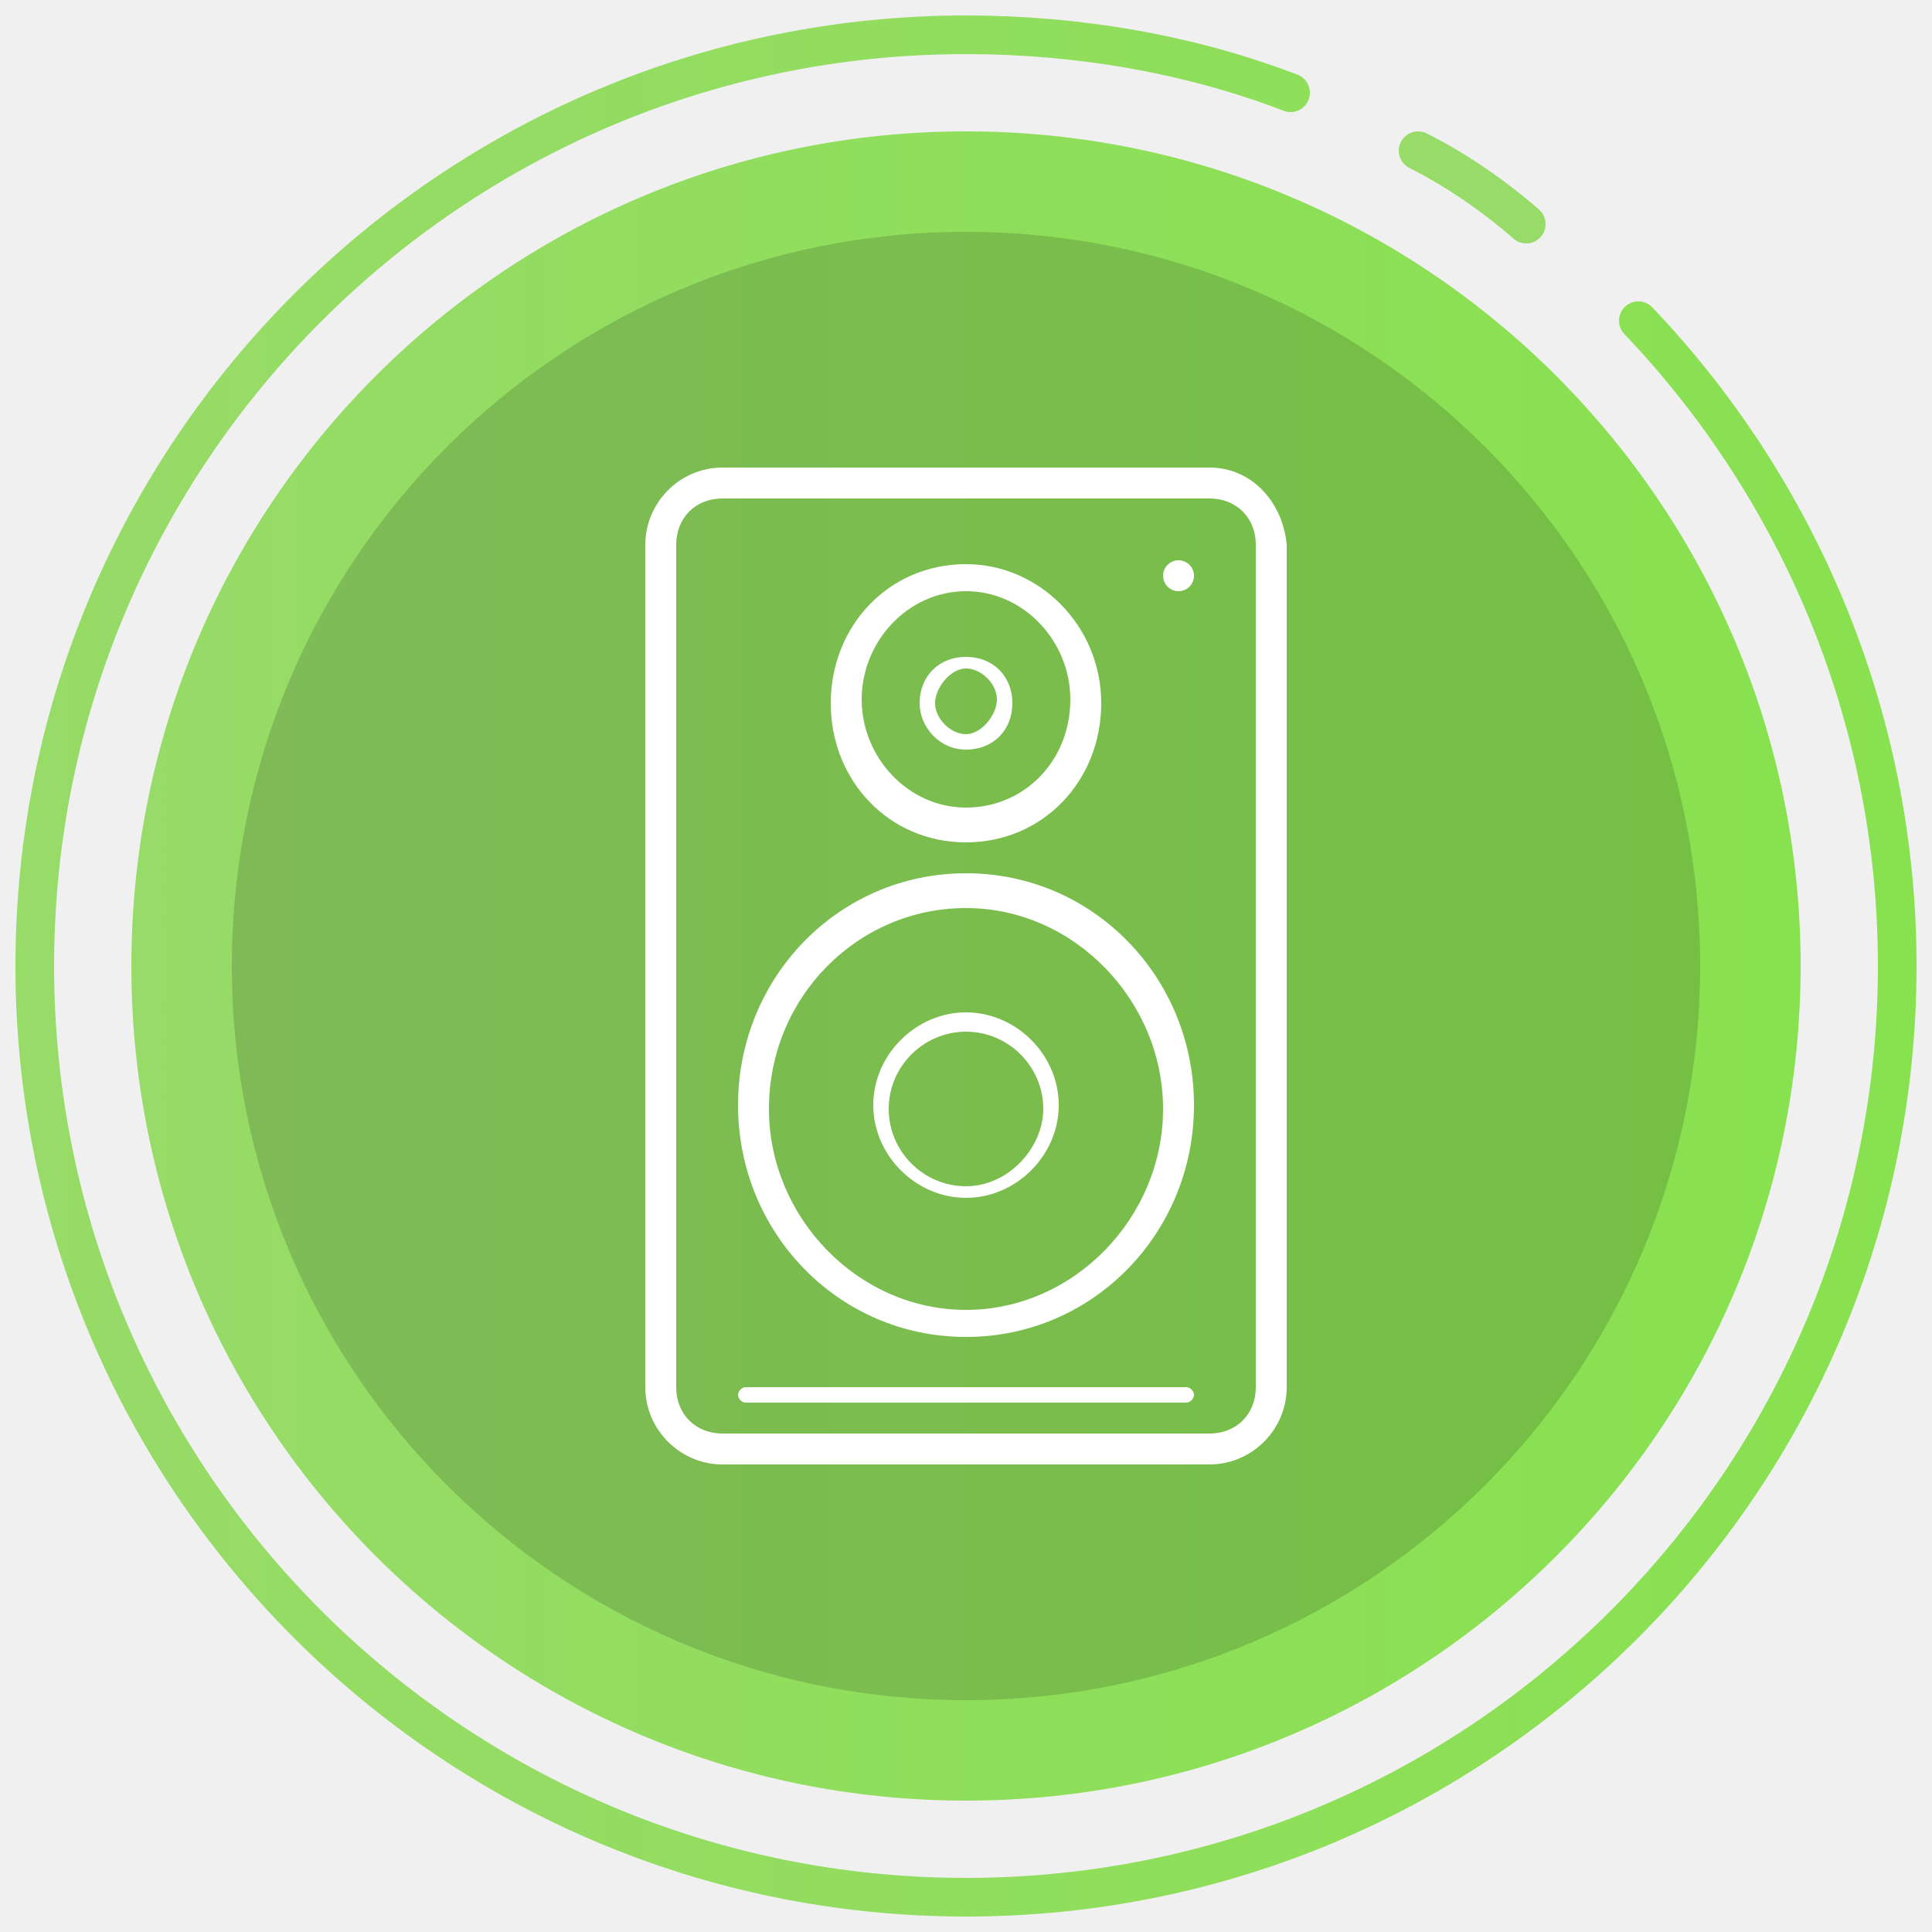
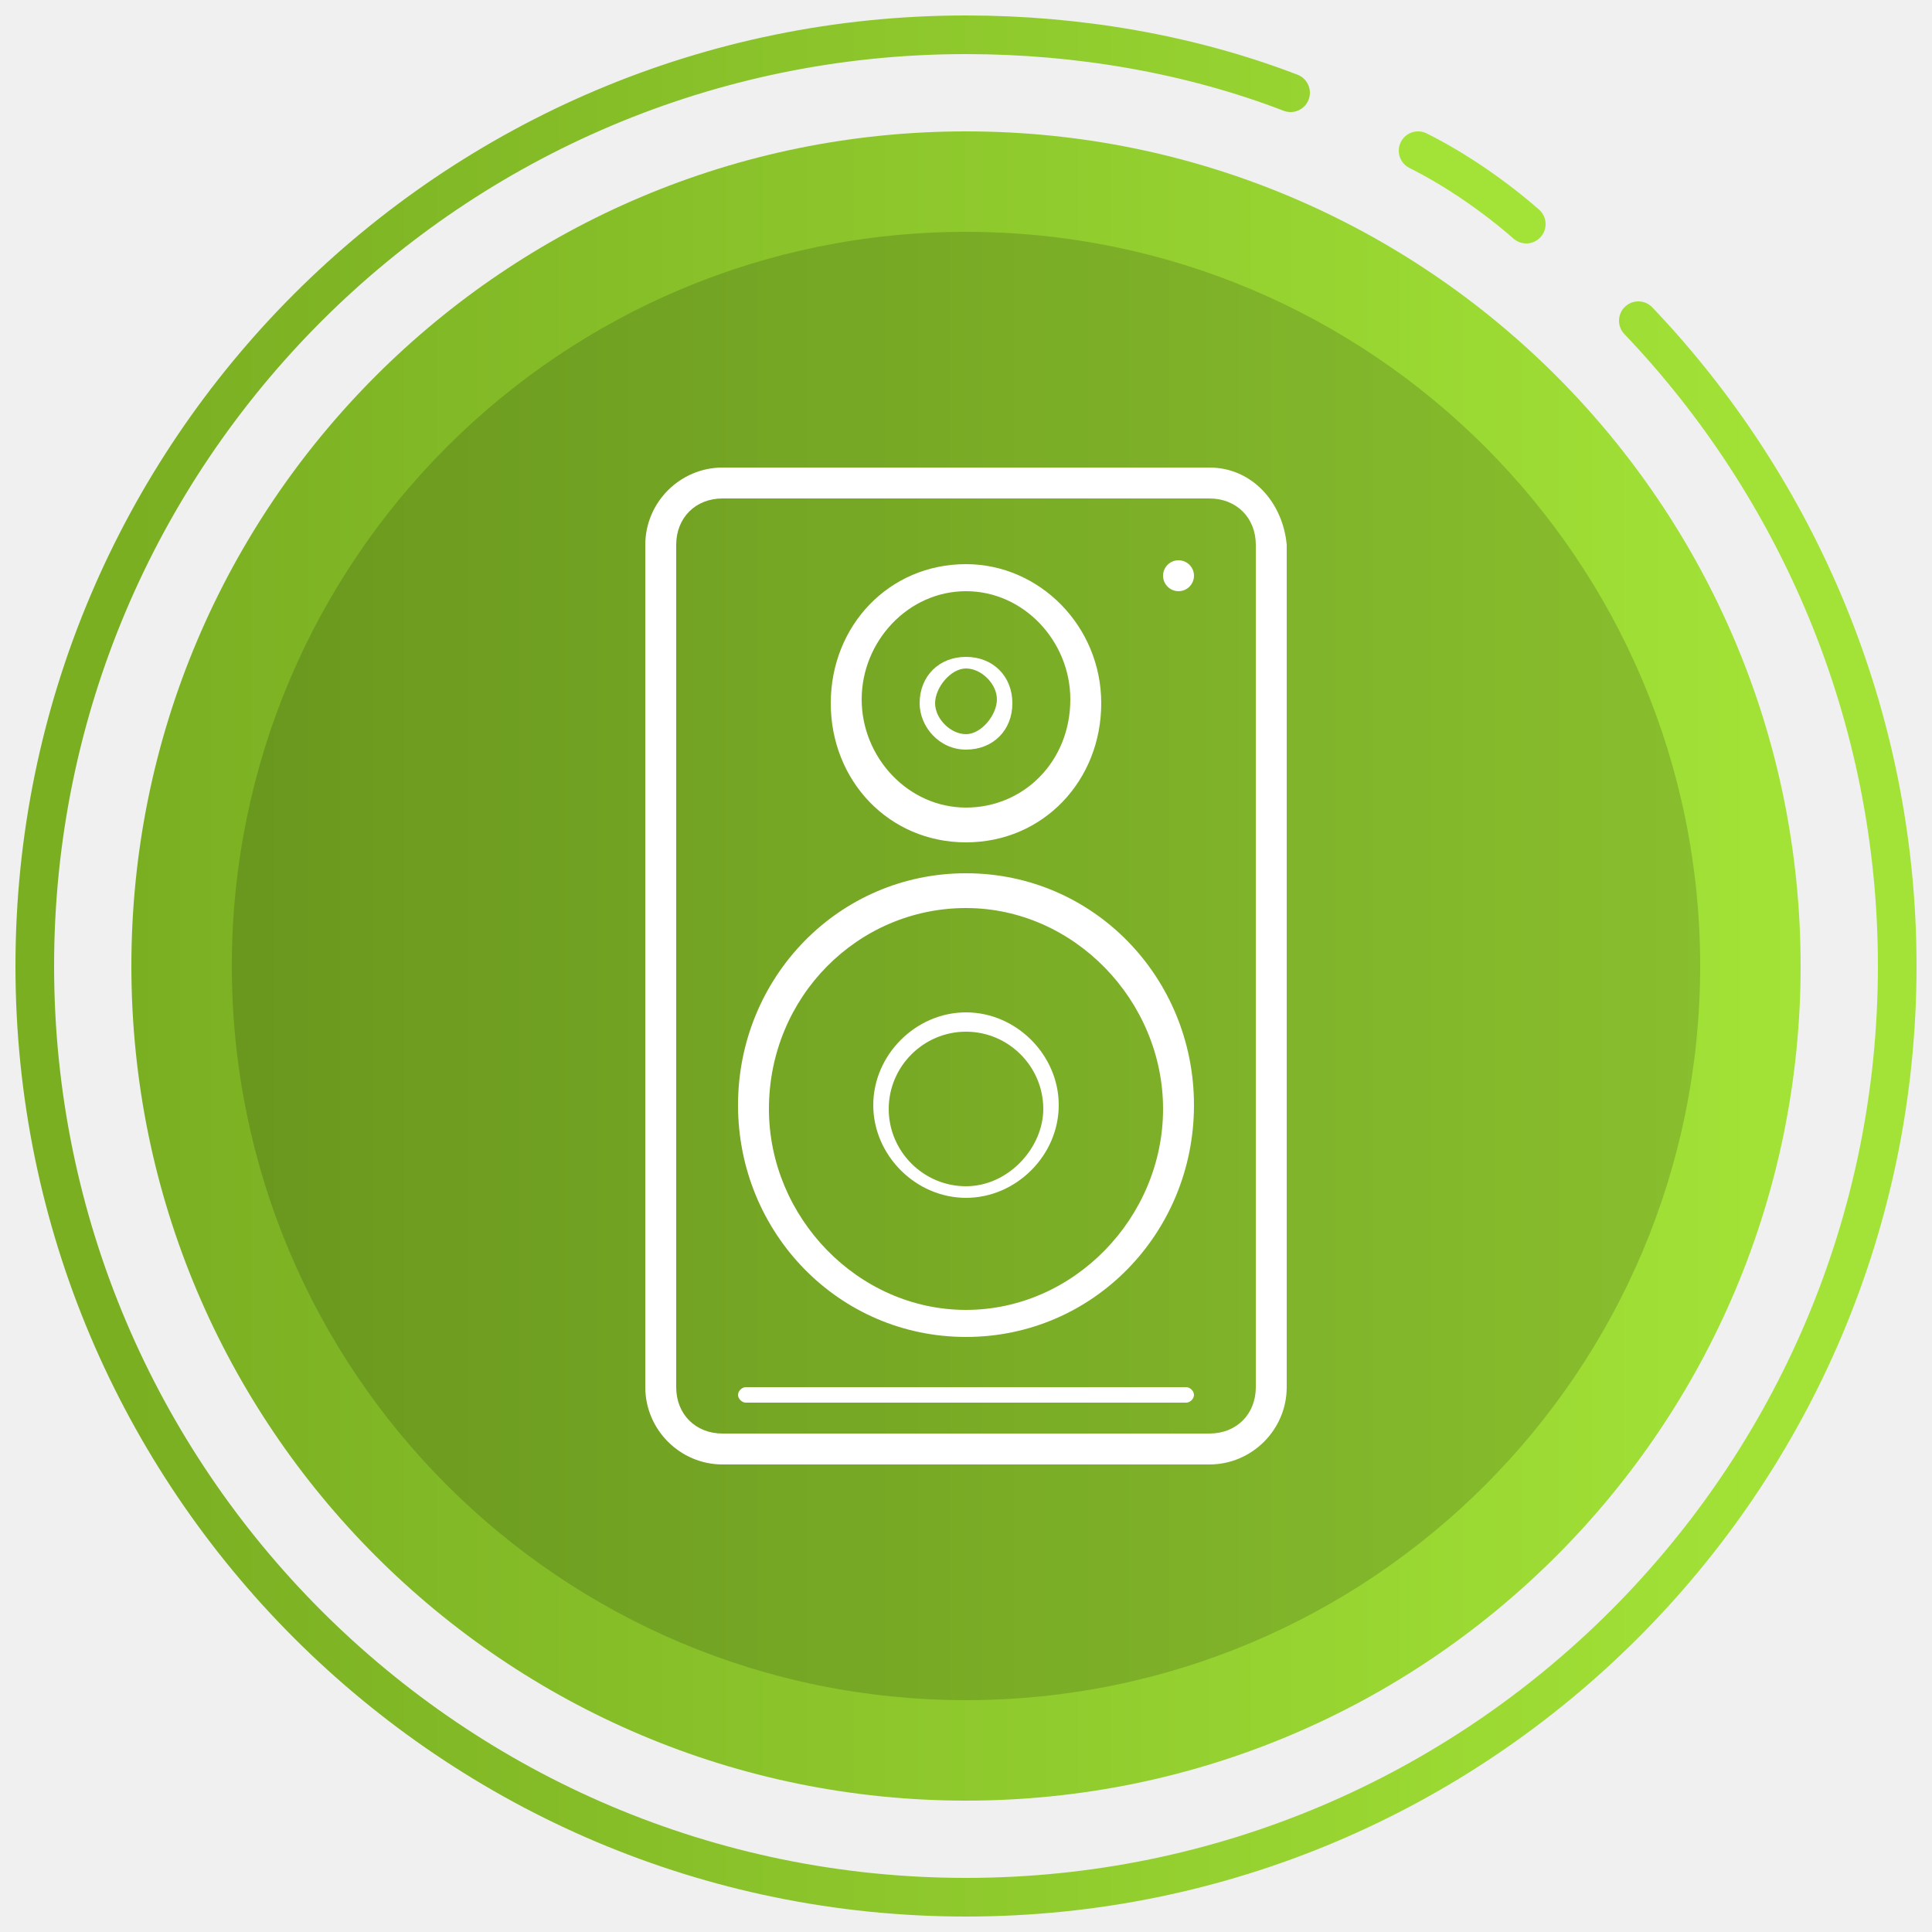
<svg xmlns="http://www.w3.org/2000/svg" version="1.1" id="Layer_1" x="0px" y="0px" viewBox="0 0 50 50" style="enable-background:new 0 0 50 50;" xml:space="preserve">
  <style type="text/css">
- 	.st0{fill:url(#gradient_1_);}
+ 	.st0{fill:url(#greendient);}
	.st1{opacity:0.15;enable-background:new    ;}
- 	.st2{fill:none;stroke:url(#SVGID_1_);stroke-linecap:round;stroke-linejoin:round;stroke-miterlimit:10;}
- 	.st3{fill:none;stroke:#97DB68;stroke-linecap:round;stroke-linejoin:round;stroke-miterlimit:10;}
+ 	.st2{fill:none;stroke:url(#greendient);stroke-linecap:round;stroke-linejoin:round;stroke-miterlimit:10;}
+ 	.st3{fill:none;stroke:#A3E337;stroke-linecap:round;stroke-linejoin:round;stroke-miterlimit:10;}
	.st4{fill:#FFFFFF;}
</style>
+   <linearGradient id="greendient" gradientUnits="userSpaceOnUse" x1="3.4" y1="25" x2="46.6" y2="25">
+     <stop offset="0" style="stop-color:#7aaf22" />
+     <stop offset="1" style="stop-color:#A3E337" />
+   </linearGradient>
  <g id="base_2_">
-     <linearGradient id="gradient_1_" gradientUnits="userSpaceOnUse" x1="276" y1="-370.84" x2="319.2" y2="-370.84" gradientTransform="matrix(1 0 0 -1 -272.6 -345.84)">
-       <stop offset="0" style="stop-color:#97DB68" />
-       <stop offset="1" style="stop-color:#88E14F" />
-     </linearGradient>
    <circle id="gradient_3_" class="st0" cx="25" cy="25" r="21.6" />
    <circle id="screen_2_" class="st1" cx="25" cy="25" r="19" />
  </g>
  <g id="line_3_">
-     <linearGradient id="SVGID_1_" gradientUnits="userSpaceOnUse" x1="273" y1="-370.84" x2="322.2" y2="-370.84" gradientTransform="matrix(1 0 0 -1 -272.6 -345.84)">
-       <stop offset="0" style="stop-color:#97DB68" />
-       <stop offset="0.44" style="stop-color:#92DD60" />
-       <stop offset="1" style="stop-color:#88E14F" />
-     </linearGradient>
    <path class="st2" d="M42.4,8.3c4.1,4.3,6.7,10.2,6.7,16.7c0,13.3-10.8,24.1-24.1,24.1S0.9,38.3,0.9,25S11.7,0.9,25,0.9   c2.9,0,5.8,0.5,8.4,1.5" />
    <path class="st3" d="M36.7,3.9c1,0.5,2,1.2,2.8,1.9" />
  </g>
  <g id="icon">
    <path class="st4" d="M25,21.8c2,0,3.5-1.6,3.5-3.6c0-2-1.6-3.6-3.5-3.6c-2,0-3.5,1.6-3.5,3.6C21.5,20.2,23,21.8,25,21.8z M25,15.3   c1.5,0,2.7,1.3,2.7,2.8c0,1.6-1.2,2.8-2.7,2.8c-1.5,0-2.7-1.3-2.7-2.8C22.3,16.6,23.5,15.3,25,15.3z" />
    <path class="st4" d="M31.3,12.1L31.3,12.1l-12.6,0c-1.1,0-2,0.9-2,2v21.8c0,1.1,0.9,2,2,2h12.6c1.1,0,2-0.9,2-2V14.1   C33.2,13,32.4,12.1,31.3,12.1z M32.5,35.9L32.5,35.9c0,0.7-0.5,1.2-1.2,1.2H18.7c-0.7,0-1.2-0.5-1.2-1.2V14.1   c0-0.7,0.5-1.2,1.2-1.2h12.6c0.7,0,1.2,0.5,1.2,1.2V35.9z" />
    <path class="st4" d="M25,19.4c0.7,0,1.2-0.5,1.2-1.2c0-0.7-0.5-1.2-1.2-1.2c-0.7,0-1.2,0.5-1.2,1.2C23.8,18.8,24.3,19.4,25,19.4z    M25,17.3c0.4,0,0.8,0.4,0.8,0.8S25.4,19,25,19c-0.4,0-0.8-0.4-0.8-0.8S24.6,17.3,25,17.3z" />
    <path class="st4" d="M30.7,35.9H19.3c-0.1,0-0.2,0.1-0.2,0.2c0,0.1,0.1,0.2,0.2,0.2h11.4c0.1,0,0.2-0.1,0.2-0.2   C30.9,36,30.8,35.9,30.7,35.9z" />
    <path class="st4" d="M25,22.6c-3.3,0-5.9,2.7-5.9,6s2.6,6,5.9,6s5.9-2.7,5.9-6S28.3,22.6,25,22.6z M25,33.9c-2.8,0-5.1-2.4-5.1-5.2   c0-2.9,2.3-5.2,5.1-5.2c2.8,0,5.1,2.4,5.1,5.2C30.1,31.5,27.8,33.9,25,33.9z" />
    <ellipse class="st4" cx="30.5" cy="14.9" rx="0.4" ry="0.4" />
    <path class="st4" d="M25,26.2c-1.3,0-2.4,1.1-2.4,2.4c0,1.3,1.1,2.4,2.4,2.4c1.3,0,2.4-1.1,2.4-2.4C27.4,27.3,26.3,26.2,25,26.2z    M25,30.7c-1.1,0-2-0.9-2-2c0-1.1,0.9-2,2-2c1.1,0,2,0.9,2,2C27,29.7,26.1,30.7,25,30.7z" />
  </g>
</svg>
